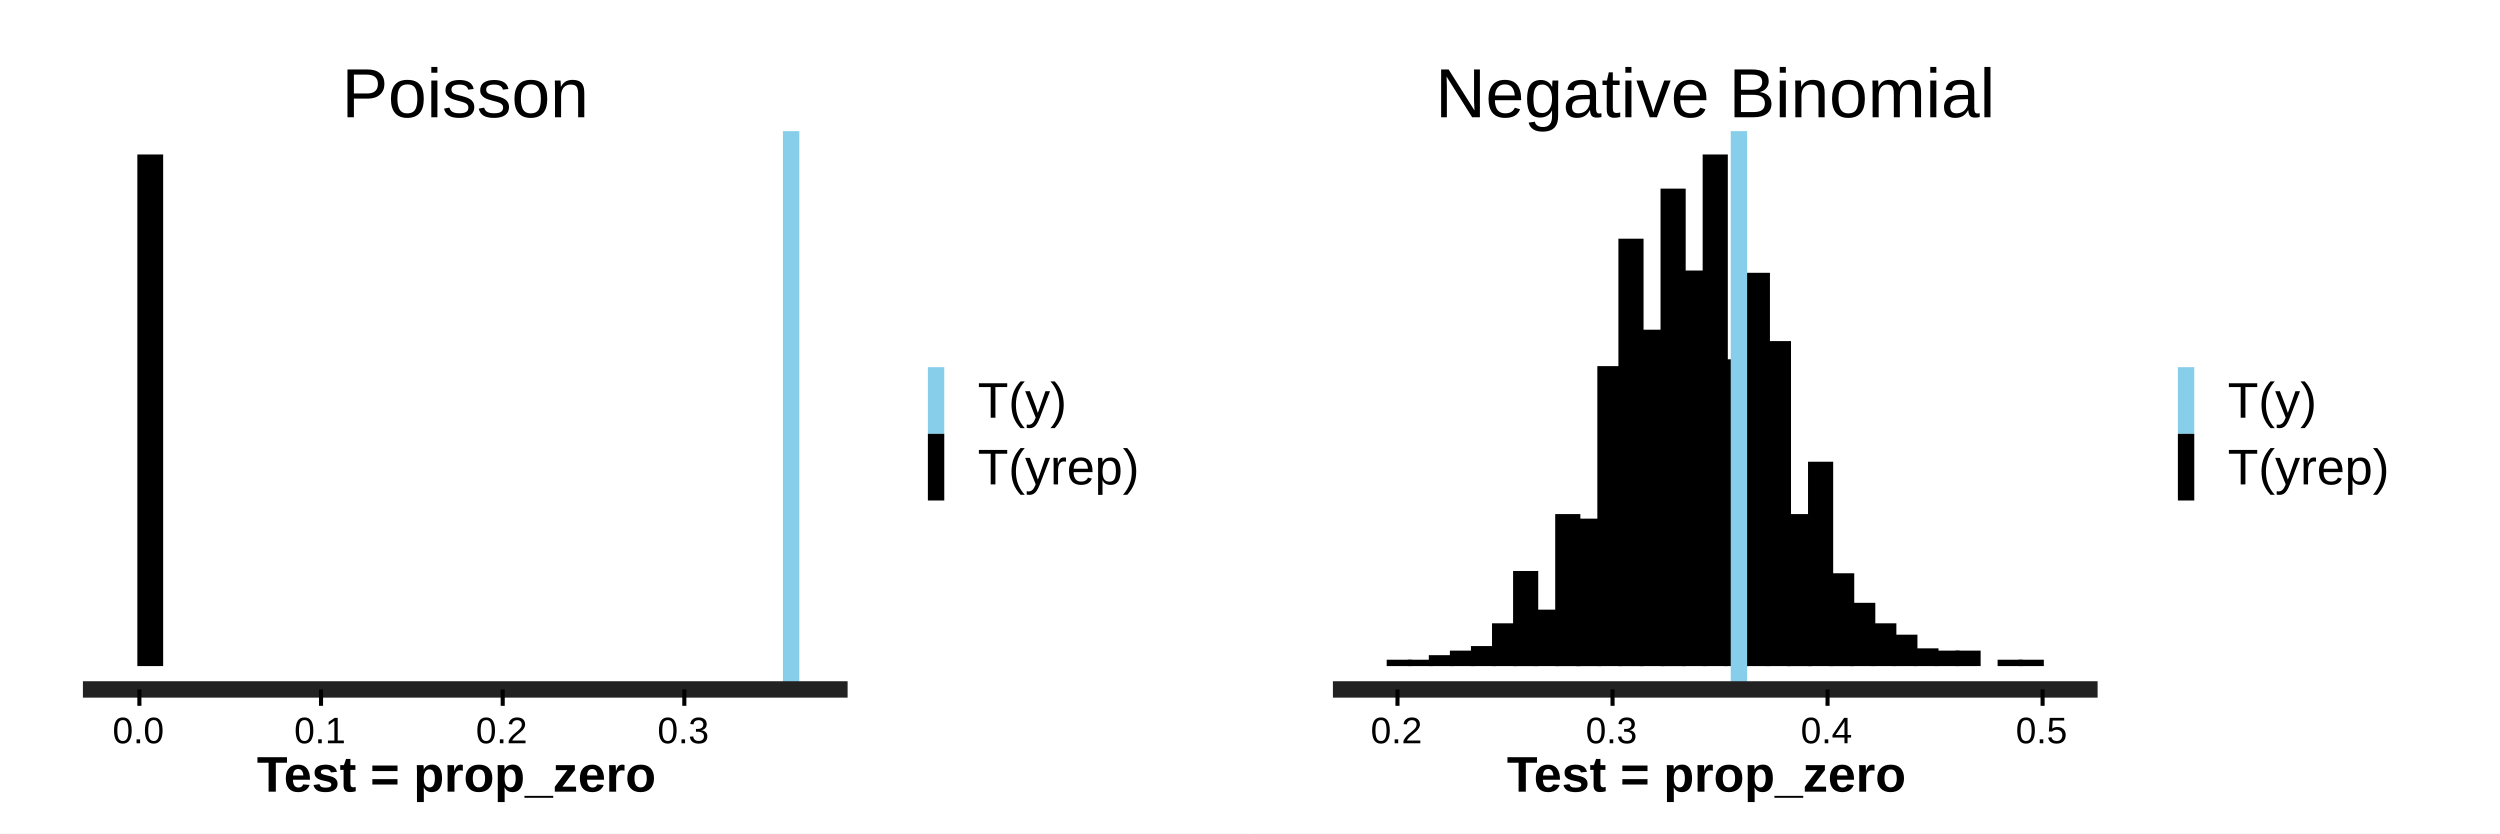
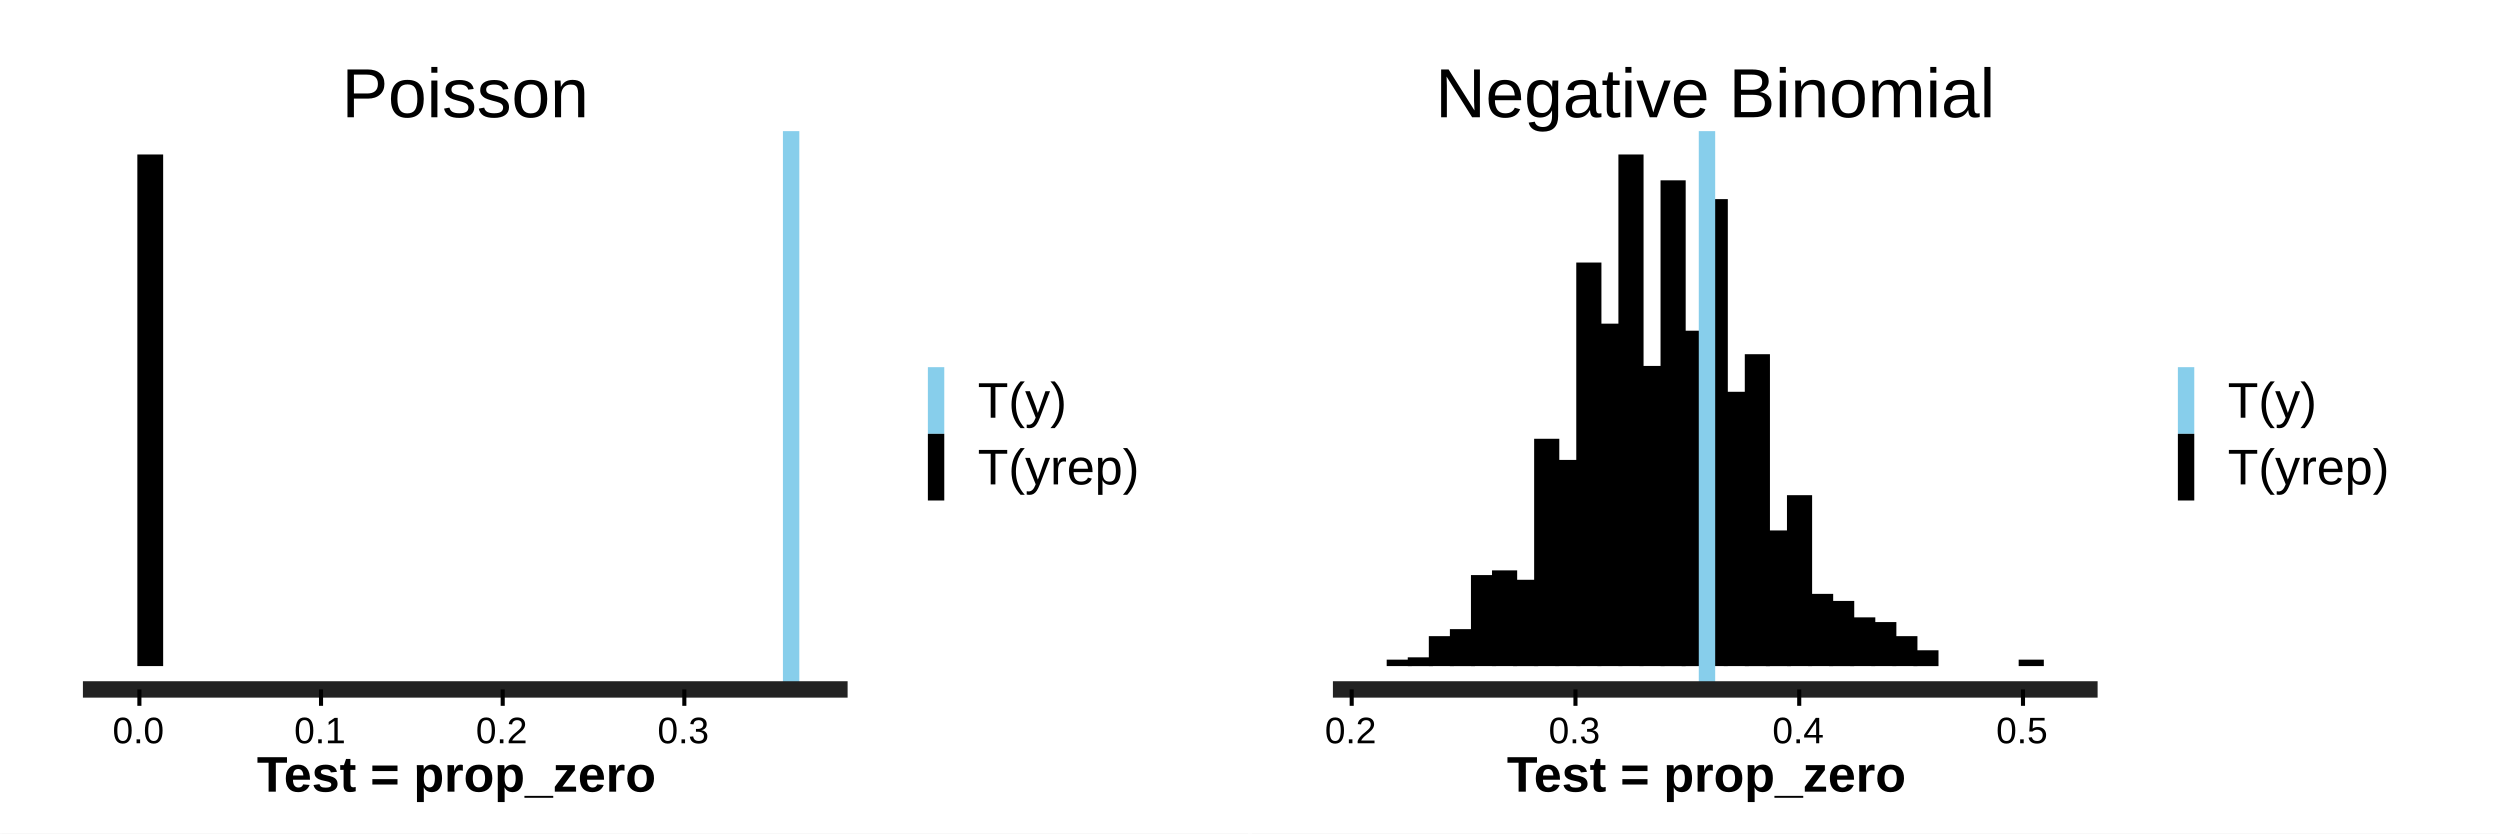
<svg xmlns="http://www.w3.org/2000/svg" viewBox="0 0 648.00 216.00">
  <g fill="#fff">
    <path d="m0 0h648v216h-648z" />
    <path stroke="#fff" stroke-width="1.06" d="m0 216v-216h324v216" />
    <path d="m21.49 178.7v-144.71h198.21v144.71" />
  </g>
  <path stroke="#000" stroke-width="1.06" d="m36.13 40.57h5.63v131.55h-5.63z" />
  <g stroke-width="4.25">
    <path stroke="#87ceeb" d="m205.06 178.7v-144.71" />
    <path fill="none" stroke="#222" d="m21.49 178.7h198.21" />
  </g>
  <g fill="none" stroke="#000" stroke-width="1.06">
    <path d="m36.13 182.95v-4.25" />
    <path d="m83.21 182.95v-4.25" />
    <path d="m130.3 182.95v-4.25" />
    <path d="m177.38 182.95v-4.25" />
  </g>
  <g font-family="Arial">
    <g font-size="9.6">
      <text x="29.18" y="192.66">0.0</text>
      <text x="76.26" y="192.66">0.1</text>
      <text x="123.35" y="192.66">0.2</text>
      <text x="170.43" y="192.66">0.3</text>
    </g>
    <text x="66.59" y="205.2" font-weight="bold" font-size="13">Test =  prop_zero</text>
  </g>
  <path fill="#fff" d="m229.74 78.7h69.83v55.28h-69.83z" />
  <g stroke-width="4.25">
    <path stroke="#87ceeb" d="m242.63 112.45v-17.28" />
    <path stroke="#000" d="m242.63 129.73v-17.28" />
  </g>
  <g font-family="Arial">
    <g font-size="13">
      <text x="253.43" y="108.28">T(y)</text>
      <text x="253.43" y="125.56">T(yrep)</text>
    </g>
    <text x="88.58" y="30.39" font-size="18">Poisson</text>
  </g>
  <g fill="#fff">
    <path stroke="#fff" stroke-width="1.06" d="m324 216v-216h324v216" />
    <path d="m345.49 178.7v-144.71h198.21v144.71" />
  </g>
  <g stroke="#000" stroke-width="1.06">
-     <path d="m359.96 171.53h5.46v.59h-5.46z" />
-     <path d="m365.42 171.53h5.46v.59h-5.46z" />
-     <path d="m370.88 170.35h5.46v1.77h-5.46z" />
-     <path d="m376.34 169.17h5.46v2.95h-5.46z" />
-     <path d="m381.8 167.99h5.46v4.13h-5.46z" />
-     <path d="m387.26 162.09h5.46v10.03h-5.46z" />
-     <path d="m392.72 148.53h5.46v23.6h-5.46z" />
-     <path d="m398.18 158.55h5.46v13.57h-5.46z" />
-     <path d="m403.64 133.78h5.46v38.35h-5.46z" />
-     <path d="m409.1 134.96h5.46v37.17h-5.46z" />
-     <path d="m414.56 95.43h5.46v76.69h-5.46z" />
-     <path d="m420.02 62.4h5.46v109.73h-5.46z" />
-     <path d="m425.48 85.99h5.46v86.13h-5.46z" />
-     <path d="m430.94 49.42h5.46v122.71h-5.46z" />
-     <path d="m436.4 70.65h5.46v101.47h-5.46z" />
-     <path d="m441.86 40.57h5.46v131.55h-5.46z" />
-     <path d="m447.32 93.66h5.46v78.46h-5.46z" />
-     <path d="m452.78 71.24h5.46v100.88h-5.46z" />
-     <path d="m458.24 88.94h5.46v83.18h-5.46z" />
-     <path d="m463.71 133.78h5.46v38.35h-5.46z" />
-     <path d="m469.17 120.21h5.46v51.91h-5.46z" />
-     <path d="m474.63 149.12h5.46v23.01h-5.46z" />
-     <path d="m480.09 156.78h5.46v15.34h-5.46z" />
-     <path d="m485.55 162.09h5.46v10.03h-5.46z" />
-     <path d="m491.01 165.04h5.46v7.08h-5.46z" />
-     <path d="m496.47 168.58h5.46v3.54h-5.46z" />
-     <path d="m501.93 169.17h5.46v2.95h-5.46z" />
-     <path d="m507.39 169.17h5.46v2.95h-5.46z" />
-     <path d="m518.31 171.53h5.46v.59h-5.46z" />
-     <path d="m523.77 171.53h5.46v.59h-5.46z" />
+     <path d="m359.96 171.51h5.46v.61h-5.46z" />
+     <path d="m365.42 170.91h5.46v1.22h-5.46z" />
+     <path d="m370.88 165.42h5.46v6.7h-5.46z" />
+     <path d="m376.34 163.6h5.46v8.53h-5.46z" />
+     <path d="m381.8 149.59h5.46v22.53h-5.46z" />
+     <path d="m387.26 148.37h5.46v23.75h-5.46z" />
+     <path d="m392.72 150.81h5.46v21.32h-5.46z" />
+     <path d="m398.18 114.26h5.46v57.86h-5.46z" />
+     <path d="m403.64 119.74h5.46v52.38h-5.46z" />
+     <path d="m409.1 68.58h5.46v103.54h-5.46z" />
+     <path d="m414.56 84.42h5.46v87.7h-5.46z" />
+     <path d="m420.02 40.57h5.46v131.55h-5.46z" />
+     <path d="m425.48 95.38h5.46v76.74h-5.46z" />
+     <path d="m430.94 47.27h5.46v124.86h-5.46z" />
+     <path d="m436.4 86.25h5.46v85.88h-5.46z" />
+     <path d="m441.86 52.14h5.46v119.98h-5.46z" />
+     <path d="m447.32 102.08h5.46v70.04h-5.46z" />
+     <path d="m452.78 92.34h5.46v79.79h-5.46z" />
+     <path d="m458.24 138.02h5.46v34.11h-5.46z" />
+     <path d="m463.71 128.88h5.46v43.24h-5.46z" />
+     <path d="m469.17 154.46h5.46v17.66h-5.46z" />
+     <path d="m474.63 156.29h5.46v15.84h-5.46z" />
+     <path d="m480.09 160.55h5.46v11.57h-5.46z" />
+     <path d="m485.55 161.77h5.46v10.35h-5.46z" />
+     <path d="m491.01 165.42h5.46v6.7h-5.46z" />
+     <path d="m496.47 169.08h5.46v3.05h-5.46z" />
+     <path d="m523.77 171.51h5.46v.61h-5.46z" />
  </g>
  <g stroke-width="4.25">
-     <path stroke="#87ceeb" d="m450.73 178.7v-144.71" />
+     <path stroke="#87ceeb" d="m442.45 178.7v-144.71" />
    <path fill="none" stroke="#222" d="m345.49 178.7h198.21" />
  </g>
  <g fill="none" stroke="#000" stroke-width="1.06">
-     <path d="m362.23 182.95v-4.25" />
-     <path d="m417.97 182.95v-4.25" />
-     <path d="m473.7 182.95v-4.25" />
-     <path d="m529.44 182.95v-4.25" />
+     <path d="m350.36 182.95v-4.25" />
+     <path d="m408.36 182.95v-4.25" />
+     <path d="m466.36 182.95v-4.25" />
+     <path d="m524.36 182.95v-4.25" />
  </g>
  <g font-family="Arial">
    <g font-size="9.6">
-       <text x="355.28" y="192.66">0.2</text>
-       <text x="411.01" y="192.66">0.3</text>
-       <text x="466.75" y="192.66">0.4</text>
-       <text x="522.49" y="192.66">0.5</text>
+       <text x="343.41" y="192.66">0.2</text>
+       <text x="401.41" y="192.66">0.3</text>
+       <text x="459.41" y="192.66">0.4</text>
+       <text x="517.41" y="192.66">0.5</text>
    </g>
    <text x="390.59" y="205.2" font-weight="bold" font-size="13">Test =  prop_zero</text>
  </g>
  <path fill="#fff" d="m553.74 78.7h69.83v55.28h-69.83z" />
  <g stroke-width="4.25">
    <path stroke="#87ceeb" d="m566.63 112.45v-17.28" />
    <path stroke="#000" d="m566.63 129.73v-17.28" />
  </g>
  <g font-family="Arial">
    <g font-size="13">
      <text x="577.43" y="108.28">T(y)</text>
      <text x="577.43" y="125.56">T(yrep)</text>
    </g>
    <text x="372.06" y="30.39" font-size="18">Negative Binomial</text>
  </g>
</svg>
